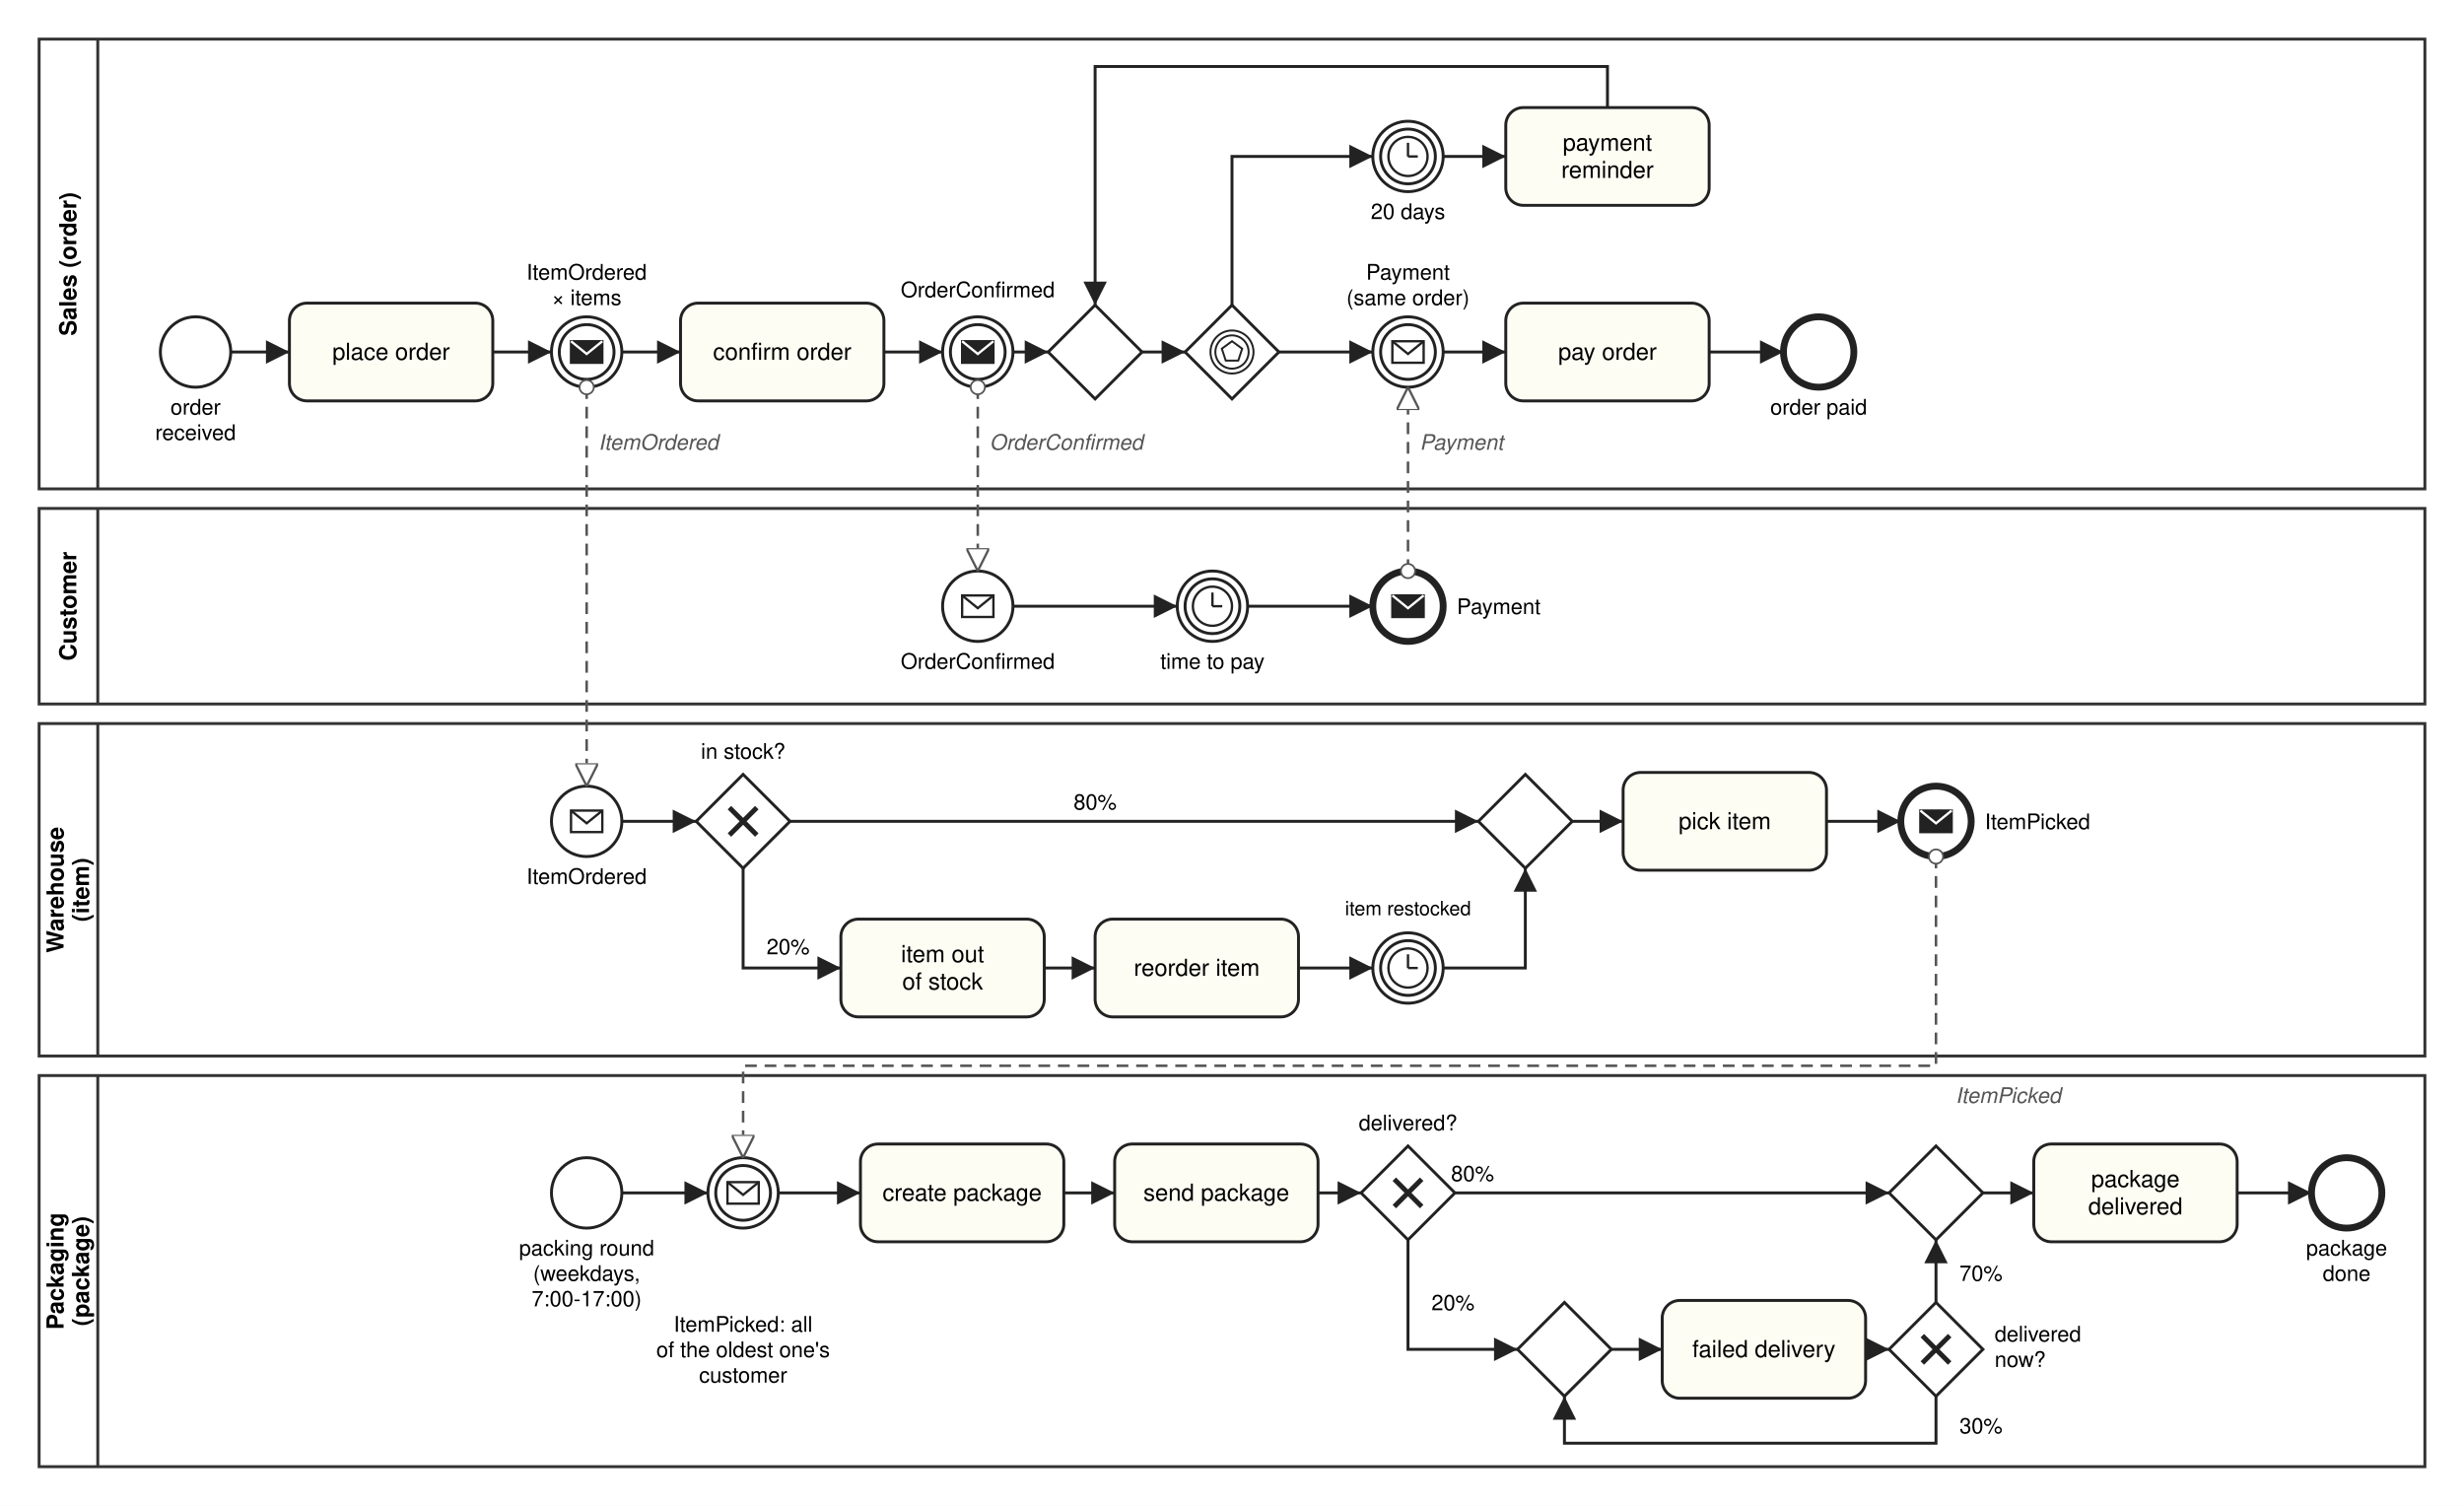
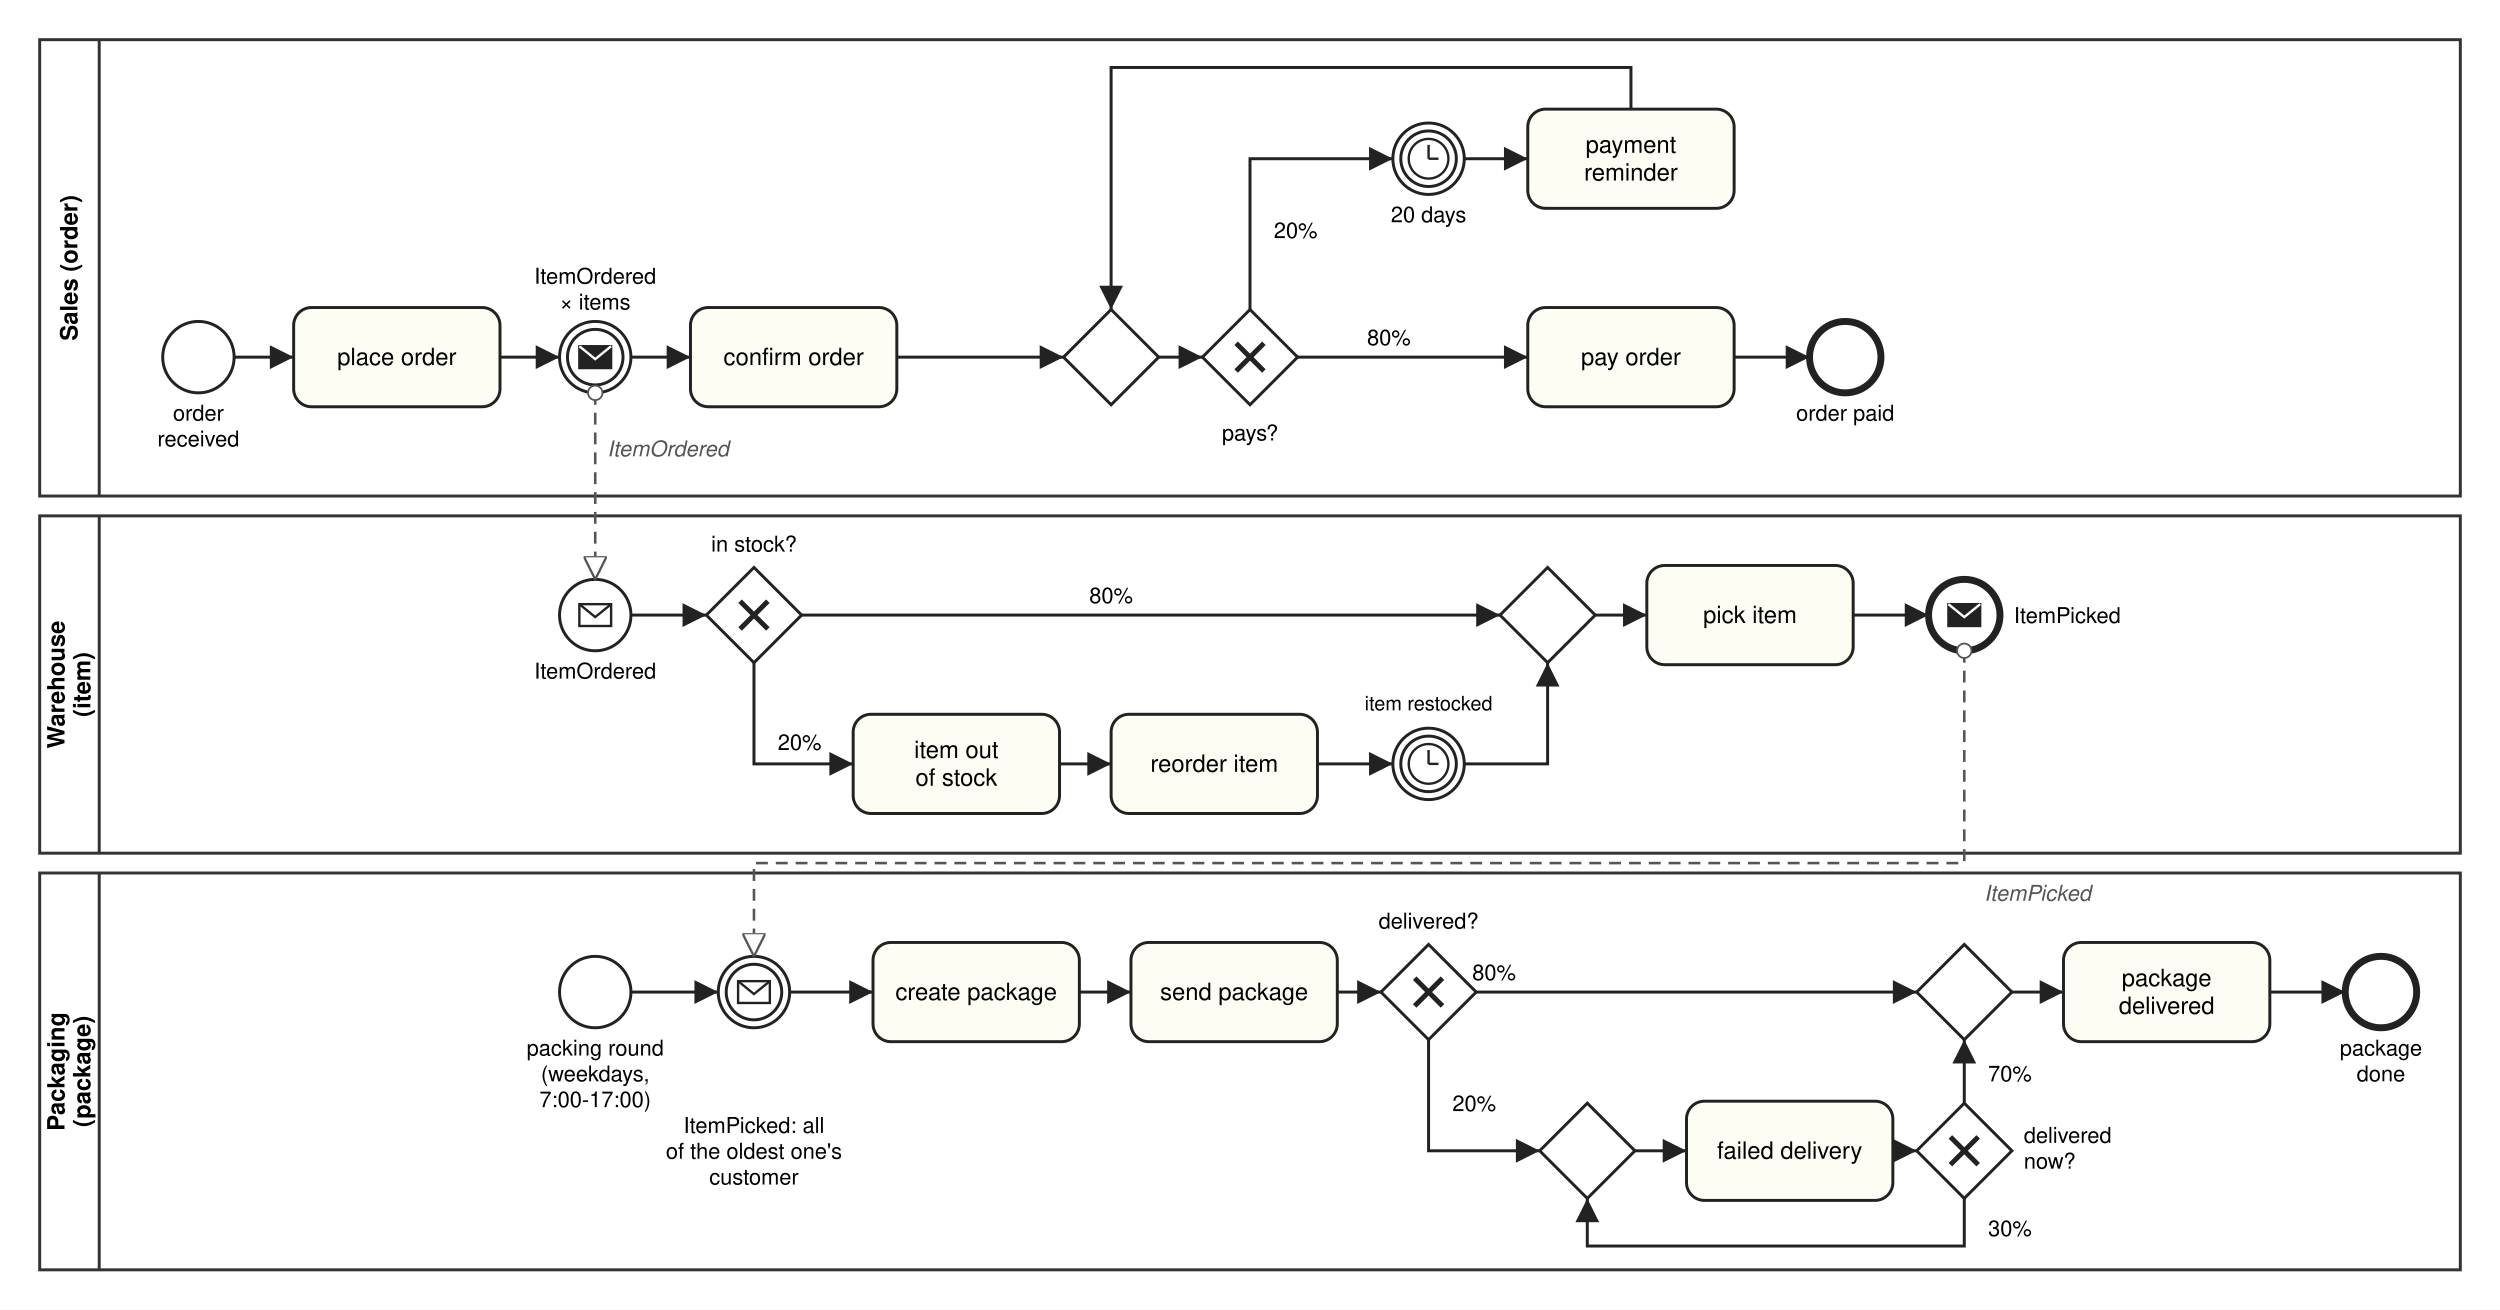
- <svg xmlns="http://www.w3.org/2000/svg" width="1260" height="770" viewBox="0 0 1260 770" font-family="Helvetica, Arial, sans-serif">
+ <svg xmlns="http://www.w3.org/2000/svg" width="1260" height="660" viewBox="0 0 1260 660" font-family="Helvetica, Arial, sans-serif">
  <defs>
    <marker id="seq" viewBox="0 0 10 10" refX="10" refY="5" markerWidth="8" markerHeight="8" orient="auto-start-reverse">
      <path d="M0,0 L10,5 L0,10 z" fill="#222" />
    </marker>
    <marker id="msgend" viewBox="0 0 10 10" refX="10" refY="5" markerWidth="9" markerHeight="9" orient="auto-start-reverse">
      <path d="M0,0 L10,5 L0,10 z" fill="#fff" stroke="#555" />
    </marker>
    <marker id="msgstart" viewBox="0 0 10 10" refX="5" refY="5" markerWidth="7" markerHeight="7">
      <circle cx="5" cy="5" r="4" fill="#fff" stroke="#555" />
    </marker>
  </defs>
-   <rect width="1260" height="770" fill="#fff" />
+   <rect width="1260" height="660" fill="#fff" />
  <rect x="20" y="20" width="1220" height="230" fill="#fff" stroke="#333" stroke-width="1.5" />
  <line x1="50" y1="20" x2="50" y2="250" stroke="#333" stroke-width="1.5" />
  <text x="39.0" y="135.0" font-size="12" font-weight="bold" text-anchor="middle" transform="rotate(-90 39.0 135.0)">Sales (order)</text>
-   <rect x="20" y="260" width="1220" height="100" fill="#fff" stroke="#333" stroke-width="1.5" />
-   <line x1="50" y1="260" x2="50" y2="360" stroke="#333" stroke-width="1.5" />
-   <text x="39.0" y="310.0" font-size="12" font-weight="bold" text-anchor="middle" transform="rotate(-90 39.0 310.0)">Customer</text>
-   <rect x="20" y="370" width="1220" height="170" fill="#fff" stroke="#333" stroke-width="1.5" />
-   <line x1="50" y1="370" x2="50" y2="540" stroke="#333" stroke-width="1.5" />
-   <text x="32.5" y="455.0" font-size="12" font-weight="bold" text-anchor="middle" transform="rotate(-90 32.5 455.0)">Warehouse</text>
-   <text x="45.5" y="455.0" font-size="12" font-weight="bold" text-anchor="middle" transform="rotate(-90 45.5 455.0)">(item)</text>
-   <rect x="20" y="550" width="1220" height="200" fill="#fff" stroke="#333" stroke-width="1.5" />
-   <line x1="50" y1="550" x2="50" y2="750" stroke="#333" stroke-width="1.5" />
-   <text x="32.5" y="650.0" font-size="12" font-weight="bold" text-anchor="middle" transform="rotate(-90 32.5 650.0)">Packaging</text>
-   <text x="45.5" y="650.0" font-size="12" font-weight="bold" text-anchor="middle" transform="rotate(-90 45.5 650.0)">(package)</text>
  <circle cx="100" cy="180" r="18" fill="#fff" stroke="#222" stroke-width="1.5" />
  <text x="100" y="212" font-size="11" text-anchor="middle">order</text>
  <text x="100" y="225" font-size="11" text-anchor="middle">received</text>
  <polyline points="118,180 148,180" fill="none" stroke="#222" stroke-width="1.5" marker-end="url(#seq)" />
  <rect x="148" y="155" width="104" height="50" rx="9" fill="#fdfdf3" stroke="#222" stroke-width="1.5" />
  <text x="200.0" y="184" font-size="12" text-anchor="middle">place order</text>
  <polyline points="252,180 282,180" fill="none" stroke="#222" stroke-width="1.5" marker-end="url(#seq)" />
  <circle cx="300" cy="180" r="18" fill="#fff" stroke="#222" stroke-width="1.5" />
  <circle cx="300" cy="180" r="14" fill="#fff" stroke="#222" stroke-width="1.5" />
  <rect x="292" y="174.5" width="16" height="11" fill="#222" stroke="#222" stroke-width="1.2" />
  <polyline points="292,174.5 300,181 308,174.5" fill="none" stroke="#fff" stroke-width="1.2" />
  <text x="300" y="143" font-size="11" text-anchor="middle">ItemOrdered</text>
  <text x="300" y="156" font-size="11" text-anchor="middle">× items</text>
  <polyline points="318,180 348,180" fill="none" stroke="#222" stroke-width="1.5" marker-end="url(#seq)" />
  <rect x="348" y="155" width="104" height="50" rx="9" fill="#fdfdf3" stroke="#222" stroke-width="1.5" />
  <text x="400.0" y="184" font-size="12" text-anchor="middle">confirm order</text>
-   <polyline points="452,180 482,180" fill="none" stroke="#222" stroke-width="1.5" marker-end="url(#seq)" />
-   <circle cx="500" cy="180" r="18" fill="#fff" stroke="#222" stroke-width="1.5" />
-   <circle cx="500" cy="180" r="14" fill="#fff" stroke="#222" stroke-width="1.5" />
-   <rect x="492" y="174.5" width="16" height="11" fill="#222" stroke="#222" stroke-width="1.2" />
-   <polyline points="492,174.5 500,181 508,174.5" fill="none" stroke="#fff" stroke-width="1.2" />
-   <text x="500" y="152" font-size="11" text-anchor="middle">OrderConfirmed</text>
-   <polyline points="518,180 536,180" fill="none" stroke="#222" stroke-width="1.5" marker-end="url(#seq)" />
+   <polyline points="452,180 536,180" fill="none" stroke="#222" stroke-width="1.5" marker-end="url(#seq)" />
  <polygon points="560,156 584,180 560,204 536,180" fill="#fff" stroke="#222" stroke-width="1.5" />
  <polyline points="584,180 606,180" fill="none" stroke="#222" stroke-width="1.5" marker-end="url(#seq)" />
  <polygon points="630,156 654,180 630,204 606,180" fill="#fff" stroke="#222" stroke-width="1.5" />
-   <circle cx="630" cy="180" r="11" fill="none" stroke="#222" stroke-width="1" />
-   <circle cx="630" cy="180" r="8.5" fill="none" stroke="#222" stroke-width="1" />
-   <polygon points="630,174.5 635.2,178.3 633.2,184.4 626.8,184.4 624.8,178.3" fill="none" stroke="#222" stroke-width="1" />
-   <polyline points="654,180 702,180" fill="none" stroke="#222" stroke-width="1.5" marker-end="url(#seq)" />
-   <circle cx="720" cy="180" r="18" fill="#fff" stroke="#222" stroke-width="1.5" />
-   <circle cx="720" cy="180" r="14" fill="#fff" stroke="#222" stroke-width="1.5" />
-   <rect x="712" y="174.5" width="16" height="11" fill="#fff" stroke="#222" stroke-width="1.2" />
-   <polyline points="712,174.5 720,181 728,174.5" fill="none" stroke="#222" stroke-width="1.2" />
-   <text x="720" y="143" font-size="11" text-anchor="middle">Payment</text>
-   <text x="720" y="156" font-size="11" text-anchor="middle">(same order)</text>
-   <polyline points="738,180 770,180" fill="none" stroke="#222" stroke-width="1.5" marker-end="url(#seq)" />
+   <line x1="623" y1="173" x2="637" y2="187" stroke="#222" stroke-width="2.5" />
+   <line x1="623" y1="187" x2="637" y2="173" stroke="#222" stroke-width="2.5" />
+   <text x="630" y="222" font-size="11" text-anchor="middle">pays?</text>
+   <text x="700" y="174" font-size="11" text-anchor="middle">80%</text>
+   <polyline points="654,180 770,180" fill="none" stroke="#222" stroke-width="1.5" marker-end="url(#seq)" />
  <rect x="770" y="155" width="104" height="50" rx="9" fill="#fdfdf3" stroke="#222" stroke-width="1.5" />
  <text x="822.0" y="184" font-size="12" text-anchor="middle">pay order</text>
  <polyline points="874,180 912,180" fill="none" stroke="#222" stroke-width="1.5" marker-end="url(#seq)" />
  <circle cx="930" cy="180" r="18" fill="#fff" stroke="#222" stroke-width="3.5" />
  <text x="930" y="212" font-size="11" text-anchor="middle">order paid</text>
  <polyline points="630,156 630,80 702,80" fill="none" stroke="#222" stroke-width="1.5" marker-end="url(#seq)" />
+   <text x="642" y="120" font-size="11" text-anchor="start">20%</text>
  <circle cx="720" cy="80" r="18" fill="#fff" stroke="#222" stroke-width="1.5" />
  <circle cx="720" cy="80" r="14" fill="#fff" stroke="#222" stroke-width="1.5" />
  <circle cx="720" cy="80" r="10" fill="#fff" stroke="#222" stroke-width="1.2" />
  <line x1="720" y1="80" x2="720" y2="73" stroke="#222" stroke-width="1.2" />
  <line x1="720" y1="80" x2="725" y2="80" stroke="#222" stroke-width="1.2" />
  <text x="720" y="112" font-size="11" text-anchor="middle">20 days</text>
  <polyline points="738,80 770,80" fill="none" stroke="#222" stroke-width="1.5" marker-end="url(#seq)" />
  <rect x="770" y="55" width="104" height="50" rx="9" fill="#fdfdf3" stroke="#222" stroke-width="1.5" />
  <text x="822.0" y="77" font-size="12" text-anchor="middle">payment</text>
  <text x="822.0" y="91" font-size="12" text-anchor="middle">reminder</text>
  <polyline points="822,55 822,34 560,34 560,156" fill="none" stroke="#222" stroke-width="1.5" marker-end="url(#seq)" />
-   <circle cx="500" cy="310" r="18" fill="#fff" stroke="#222" stroke-width="1.5" />
-   <rect x="492" y="304.5" width="16" height="11" fill="#fff" stroke="#222" stroke-width="1.2" />
-   <polyline points="492,304.5 500,311 508,304.5" fill="none" stroke="#222" stroke-width="1.2" />
-   <text x="500" y="342" font-size="11" text-anchor="middle">OrderConfirmed</text>
-   <polyline points="518,310 602,310" fill="none" stroke="#222" stroke-width="1.5" marker-end="url(#seq)" />
-   <circle cx="620" cy="310" r="18" fill="#fff" stroke="#222" stroke-width="1.5" />
-   <circle cx="620" cy="310" r="14" fill="#fff" stroke="#222" stroke-width="1.5" />
-   <circle cx="620" cy="310" r="10" fill="#fff" stroke="#222" stroke-width="1.2" />
-   <line x1="620" y1="310" x2="620" y2="303" stroke="#222" stroke-width="1.2" />
-   <line x1="620" y1="310" x2="625" y2="310" stroke="#222" stroke-width="1.2" />
-   <text x="620" y="342" font-size="11" text-anchor="middle">time to pay</text>
-   <polyline points="638,310 702,310" fill="none" stroke="#222" stroke-width="1.5" marker-end="url(#seq)" />
-   <circle cx="720" cy="310" r="18" fill="#fff" stroke="#222" stroke-width="3.5" />
-   <rect x="712" y="304.5" width="16" height="11" fill="#222" stroke="#222" stroke-width="1.2" />
-   <polyline points="712,304.5 720,311 728,304.5" fill="none" stroke="#fff" stroke-width="1.2" />
-   <text x="745" y="314" font-size="11" text-anchor="start">Payment</text>
-   <circle cx="300" cy="420" r="18" fill="#fff" stroke="#222" stroke-width="1.5" />
-   <rect x="292" y="414.5" width="16" height="11" fill="#fff" stroke="#222" stroke-width="1.2" />
-   <polyline points="292,414.5 300,421 308,414.5" fill="none" stroke="#222" stroke-width="1.2" />
-   <text x="300" y="452" font-size="11" text-anchor="middle">ItemOrdered</text>
-   <polyline points="318,420 356,420" fill="none" stroke="#222" stroke-width="1.5" marker-end="url(#seq)" />
-   <polygon points="380,396 404,420 380,444 356,420" fill="#fff" stroke="#222" stroke-width="1.5" />
-   <line x1="373" y1="413" x2="387" y2="427" stroke="#222" stroke-width="2.5" />
-   <line x1="373" y1="427" x2="387" y2="413" stroke="#222" stroke-width="2.5" />
-   <text x="380" y="388" font-size="11" text-anchor="middle">in stock?</text>
-   <text x="560" y="414" font-size="11" text-anchor="middle">80%</text>
-   <polyline points="404,420 756,420" fill="none" stroke="#222" stroke-width="1.5" marker-end="url(#seq)" />
-   <polyline points="380,444 380,495 430,495" fill="none" stroke="#222" stroke-width="1.5" marker-end="url(#seq)" />
-   <text x="392" y="488" font-size="11" text-anchor="start">20%</text>
-   <rect x="430" y="470" width="104" height="50" rx="9" fill="#fdfdf3" stroke="#222" stroke-width="1.5" />
-   <text x="482.0" y="492" font-size="12" text-anchor="middle">item out</text>
-   <text x="482.0" y="506" font-size="12" text-anchor="middle">of stock</text>
-   <polyline points="534,495 560,495" fill="none" stroke="#222" stroke-width="1.5" marker-end="url(#seq)" />
-   <rect x="560" y="470" width="104" height="50" rx="9" fill="#fdfdf3" stroke="#222" stroke-width="1.5" />
-   <text x="612.0" y="499" font-size="12" text-anchor="middle">reorder item</text>
-   <polyline points="664,495 702,495" fill="none" stroke="#222" stroke-width="1.5" marker-end="url(#seq)" />
-   <circle cx="720" cy="495" r="18" fill="#fff" stroke="#222" stroke-width="1.5" />
-   <circle cx="720" cy="495" r="14" fill="#fff" stroke="#222" stroke-width="1.5" />
-   <circle cx="720" cy="495" r="10" fill="#fff" stroke="#222" stroke-width="1.2" />
-   <line x1="720" y1="495" x2="720" y2="488" stroke="#222" stroke-width="1.2" />
-   <line x1="720" y1="495" x2="725" y2="495" stroke="#222" stroke-width="1.2" />
-   <text x="720" y="468" font-size="10" text-anchor="middle">item restocked</text>
-   <polyline points="738,495 780,495 780,444" fill="none" stroke="#222" stroke-width="1.5" marker-end="url(#seq)" />
-   <polygon points="780,396 804,420 780,444 756,420" fill="#fff" stroke="#222" stroke-width="1.5" />
-   <polyline points="804,420 830,420" fill="none" stroke="#222" stroke-width="1.5" marker-end="url(#seq)" />
-   <rect x="830" y="395" width="104" height="50" rx="9" fill="#fdfdf3" stroke="#222" stroke-width="1.5" />
-   <text x="882.0" y="424" font-size="12" text-anchor="middle">pick item</text>
-   <polyline points="934,420 972,420" fill="none" stroke="#222" stroke-width="1.5" marker-end="url(#seq)" />
-   <circle cx="990" cy="420" r="18" fill="#fff" stroke="#222" stroke-width="3.5" />
-   <rect x="982" y="414.5" width="16" height="11" fill="#222" stroke="#222" stroke-width="1.2" />
-   <polyline points="982,414.5 990,421 998,414.5" fill="none" stroke="#fff" stroke-width="1.2" />
-   <text x="1015" y="424" font-size="11" text-anchor="start">ItemPicked</text>
-   <circle cx="300" cy="610" r="18" fill="#fff" stroke="#222" stroke-width="1.5" />
-   <text x="300" y="642" font-size="11" text-anchor="middle">packing round</text>
-   <text x="300" y="655" font-size="11" text-anchor="middle">(weekdays,</text>
-   <text x="300" y="668" font-size="11" text-anchor="middle">7:00-17:00)</text>
-   <polyline points="318,610 362,610" fill="none" stroke="#222" stroke-width="1.5" marker-end="url(#seq)" />
-   <circle cx="380" cy="610" r="18" fill="#fff" stroke="#222" stroke-width="1.5" />
-   <circle cx="380" cy="610" r="14" fill="#fff" stroke="#222" stroke-width="1.5" />
-   <rect x="372" y="604.5" width="16" height="11" fill="#fff" stroke="#222" stroke-width="1.2" />
-   <polyline points="372,604.5 380,611 388,604.5" fill="none" stroke="#222" stroke-width="1.2" />
-   <text x="380" y="681" font-size="11" text-anchor="middle">ItemPicked: all</text>
-   <text x="380" y="694" font-size="11" text-anchor="middle">of the oldest one's</text>
-   <text x="380" y="707" font-size="11" text-anchor="middle">customer</text>
-   <polyline points="398,610 440,610" fill="none" stroke="#222" stroke-width="1.5" marker-end="url(#seq)" />
-   <rect x="440" y="585" width="104" height="50" rx="9" fill="#fdfdf3" stroke="#222" stroke-width="1.5" />
-   <text x="492.0" y="614" font-size="12" text-anchor="middle">create package</text>
-   <polyline points="544,610 570,610" fill="none" stroke="#222" stroke-width="1.5" marker-end="url(#seq)" />
-   <rect x="570" y="585" width="104" height="50" rx="9" fill="#fdfdf3" stroke="#222" stroke-width="1.5" />
-   <text x="622.0" y="614" font-size="12" text-anchor="middle">send package</text>
-   <polyline points="674,610 696,610" fill="none" stroke="#222" stroke-width="1.5" marker-end="url(#seq)" />
-   <polygon points="720,586 744,610 720,634 696,610" fill="#fff" stroke="#222" stroke-width="1.5" />
-   <line x1="713" y1="603" x2="727" y2="617" stroke="#222" stroke-width="2.5" />
-   <line x1="713" y1="617" x2="727" y2="603" stroke="#222" stroke-width="2.5" />
-   <text x="720" y="578" font-size="11" text-anchor="middle">delivered?</text>
-   <text x="742" y="604" font-size="11" text-anchor="start">80%</text>
-   <polyline points="744,610 966,610" fill="none" stroke="#222" stroke-width="1.5" marker-end="url(#seq)" />
-   <polygon points="990,586 1014,610 990,634 966,610" fill="#fff" stroke="#222" stroke-width="1.5" />
-   <polyline points="1014,610 1040,610" fill="none" stroke="#222" stroke-width="1.5" marker-end="url(#seq)" />
-   <rect x="1040" y="585" width="104" height="50" rx="9" fill="#fdfdf3" stroke="#222" stroke-width="1.5" />
-   <text x="1092.0" y="607" font-size="12" text-anchor="middle">package</text>
-   <text x="1092.0" y="621" font-size="12" text-anchor="middle">delivered</text>
-   <polyline points="1144,610 1182,610" fill="none" stroke="#222" stroke-width="1.5" marker-end="url(#seq)" />
-   <circle cx="1200" cy="610" r="18" fill="#fff" stroke="#222" stroke-width="3.5" />
-   <text x="1200" y="642" font-size="11" text-anchor="middle">package</text>
-   <text x="1200" y="655" font-size="11" text-anchor="middle">done</text>
-   <polyline points="720,634 720,690 776,690" fill="none" stroke="#222" stroke-width="1.5" marker-end="url(#seq)" />
-   <text x="732" y="670" font-size="11" text-anchor="start">20%</text>
-   <polygon points="800,666 824,690 800,714 776,690" fill="#fff" stroke="#222" stroke-width="1.5" />
-   <polyline points="824,690 850,690" fill="none" stroke="#222" stroke-width="1.5" marker-end="url(#seq)" />
-   <rect x="850" y="665" width="104" height="50" rx="9" fill="#fdfdf3" stroke="#222" stroke-width="1.5" />
-   <text x="902.0" y="694" font-size="12" text-anchor="middle">failed delivery</text>
-   <polyline points="954,690 966,690" fill="none" stroke="#222" stroke-width="1.5" marker-end="url(#seq)" />
-   <polygon points="990,666 1014,690 990,714 966,690" fill="#fff" stroke="#222" stroke-width="1.5" />
-   <line x1="983" y1="683" x2="997" y2="697" stroke="#222" stroke-width="2.5" />
-   <line x1="983" y1="697" x2="997" y2="683" stroke="#222" stroke-width="2.5" />
-   <text x="1020" y="686" font-size="11" text-anchor="start">delivered</text>
-   <text x="1020" y="699" font-size="11" text-anchor="start">now?</text>
-   <polyline points="990,666 990,634" fill="none" stroke="#222" stroke-width="1.5" marker-end="url(#seq)" />
-   <text x="1002" y="655" font-size="11" text-anchor="start">70%</text>
-   <polyline points="990,714 990,738 800,738 800,714" fill="none" stroke="#222" stroke-width="1.5" marker-end="url(#seq)" />
-   <text x="1002" y="733" font-size="11" text-anchor="start">30%</text>
-   <line x1="300" y1="198" x2="300" y2="402" stroke="#555" stroke-width="1.3" stroke-dasharray="6,4" marker-start="url(#msgstart)" marker-end="url(#msgend)" />
+   <g transform="translate(0,-110)">
+     <rect x="20" y="370" width="1220" height="170" fill="#fff" stroke="#333" stroke-width="1.5" />
+     <line x1="50" y1="370" x2="50" y2="540" stroke="#333" stroke-width="1.5" />
+     <text x="32.5" y="455.0" font-size="12" font-weight="bold" text-anchor="middle" transform="rotate(-90 32.5 455.0)">Warehouse</text>
+     <text x="45.5" y="455.0" font-size="12" font-weight="bold" text-anchor="middle" transform="rotate(-90 45.5 455.0)">(item)</text>
+     <rect x="20" y="550" width="1220" height="200" fill="#fff" stroke="#333" stroke-width="1.5" />
+     <line x1="50" y1="550" x2="50" y2="750" stroke="#333" stroke-width="1.5" />
+     <text x="32.5" y="650.0" font-size="12" font-weight="bold" text-anchor="middle" transform="rotate(-90 32.5 650.0)">Packaging</text>
+     <text x="45.5" y="650.0" font-size="12" font-weight="bold" text-anchor="middle" transform="rotate(-90 45.5 650.0)">(package)</text>
+     <circle cx="300" cy="420" r="18" fill="#fff" stroke="#222" stroke-width="1.5" />
+     <rect x="292" y="414.5" width="16" height="11" fill="#fff" stroke="#222" stroke-width="1.2" />
+     <polyline points="292,414.5 300,421 308,414.5" fill="none" stroke="#222" stroke-width="1.2" />
+     <text x="300" y="452" font-size="11" text-anchor="middle">ItemOrdered</text>
+     <polyline points="318,420 356,420" fill="none" stroke="#222" stroke-width="1.5" marker-end="url(#seq)" />
+     <polygon points="380,396 404,420 380,444 356,420" fill="#fff" stroke="#222" stroke-width="1.5" />
+     <line x1="373" y1="413" x2="387" y2="427" stroke="#222" stroke-width="2.5" />
+     <line x1="373" y1="427" x2="387" y2="413" stroke="#222" stroke-width="2.5" />
+     <text x="380" y="388" font-size="11" text-anchor="middle">in stock?</text>
+     <text x="560" y="414" font-size="11" text-anchor="middle">80%</text>
+     <polyline points="404,420 756,420" fill="none" stroke="#222" stroke-width="1.5" marker-end="url(#seq)" />
+     <polyline points="380,444 380,495 430,495" fill="none" stroke="#222" stroke-width="1.5" marker-end="url(#seq)" />
+     <text x="392" y="488" font-size="11" text-anchor="start">20%</text>
+     <rect x="430" y="470" width="104" height="50" rx="9" fill="#fdfdf3" stroke="#222" stroke-width="1.5" />
+     <text x="482.0" y="492" font-size="12" text-anchor="middle">item out</text>
+     <text x="482.0" y="506" font-size="12" text-anchor="middle">of stock</text>
+     <polyline points="534,495 560,495" fill="none" stroke="#222" stroke-width="1.5" marker-end="url(#seq)" />
+     <rect x="560" y="470" width="104" height="50" rx="9" fill="#fdfdf3" stroke="#222" stroke-width="1.5" />
+     <text x="612.0" y="499" font-size="12" text-anchor="middle">reorder item</text>
+     <polyline points="664,495 702,495" fill="none" stroke="#222" stroke-width="1.5" marker-end="url(#seq)" />
+     <circle cx="720" cy="495" r="18" fill="#fff" stroke="#222" stroke-width="1.5" />
+     <circle cx="720" cy="495" r="14" fill="#fff" stroke="#222" stroke-width="1.5" />
+     <circle cx="720" cy="495" r="10" fill="#fff" stroke="#222" stroke-width="1.2" />
+     <line x1="720" y1="495" x2="720" y2="488" stroke="#222" stroke-width="1.2" />
+     <line x1="720" y1="495" x2="725" y2="495" stroke="#222" stroke-width="1.2" />
+     <text x="720" y="468" font-size="10" text-anchor="middle">item restocked</text>
+     <polyline points="738,495 780,495 780,444" fill="none" stroke="#222" stroke-width="1.5" marker-end="url(#seq)" />
+     <polygon points="780,396 804,420 780,444 756,420" fill="#fff" stroke="#222" stroke-width="1.5" />
+     <polyline points="804,420 830,420" fill="none" stroke="#222" stroke-width="1.5" marker-end="url(#seq)" />
+     <rect x="830" y="395" width="104" height="50" rx="9" fill="#fdfdf3" stroke="#222" stroke-width="1.5" />
+     <text x="882.0" y="424" font-size="12" text-anchor="middle">pick item</text>
+     <polyline points="934,420 972,420" fill="none" stroke="#222" stroke-width="1.5" marker-end="url(#seq)" />
+     <circle cx="990" cy="420" r="18" fill="#fff" stroke="#222" stroke-width="3.5" />
+     <rect x="982" y="414.5" width="16" height="11" fill="#222" stroke="#222" stroke-width="1.2" />
+     <polyline points="982,414.5 990,421 998,414.5" fill="none" stroke="#fff" stroke-width="1.2" />
+     <text x="1015" y="424" font-size="11" text-anchor="start">ItemPicked</text>
+     <circle cx="300" cy="610" r="18" fill="#fff" stroke="#222" stroke-width="1.5" />
+     <text x="300" y="642" font-size="11" text-anchor="middle">packing round</text>
+     <text x="300" y="655" font-size="11" text-anchor="middle">(weekdays,</text>
+     <text x="300" y="668" font-size="11" text-anchor="middle">7:00-17:00)</text>
+     <polyline points="318,610 362,610" fill="none" stroke="#222" stroke-width="1.5" marker-end="url(#seq)" />
+     <circle cx="380" cy="610" r="18" fill="#fff" stroke="#222" stroke-width="1.5" />
+     <circle cx="380" cy="610" r="14" fill="#fff" stroke="#222" stroke-width="1.5" />
+     <rect x="372" y="604.5" width="16" height="11" fill="#fff" stroke="#222" stroke-width="1.2" />
+     <polyline points="372,604.5 380,611 388,604.5" fill="none" stroke="#222" stroke-width="1.2" />
+     <text x="380" y="681" font-size="11" text-anchor="middle">ItemPicked: all</text>
+     <text x="380" y="694" font-size="11" text-anchor="middle">of the oldest one's</text>
+     <text x="380" y="707" font-size="11" text-anchor="middle">customer</text>
+     <polyline points="398,610 440,610" fill="none" stroke="#222" stroke-width="1.5" marker-end="url(#seq)" />
+     <rect x="440" y="585" width="104" height="50" rx="9" fill="#fdfdf3" stroke="#222" stroke-width="1.5" />
+     <text x="492.0" y="614" font-size="12" text-anchor="middle">create package</text>
+     <polyline points="544,610 570,610" fill="none" stroke="#222" stroke-width="1.5" marker-end="url(#seq)" />
+     <rect x="570" y="585" width="104" height="50" rx="9" fill="#fdfdf3" stroke="#222" stroke-width="1.5" />
+     <text x="622.0" y="614" font-size="12" text-anchor="middle">send package</text>
+     <polyline points="674,610 696,610" fill="none" stroke="#222" stroke-width="1.5" marker-end="url(#seq)" />
+     <polygon points="720,586 744,610 720,634 696,610" fill="#fff" stroke="#222" stroke-width="1.5" />
+     <line x1="713" y1="603" x2="727" y2="617" stroke="#222" stroke-width="2.5" />
+     <line x1="713" y1="617" x2="727" y2="603" stroke="#222" stroke-width="2.5" />
+     <text x="720" y="578" font-size="11" text-anchor="middle">delivered?</text>
+     <text x="742" y="604" font-size="11" text-anchor="start">80%</text>
+     <polyline points="744,610 966,610" fill="none" stroke="#222" stroke-width="1.5" marker-end="url(#seq)" />
+     <polygon points="990,586 1014,610 990,634 966,610" fill="#fff" stroke="#222" stroke-width="1.5" />
+     <polyline points="1014,610 1040,610" fill="none" stroke="#222" stroke-width="1.5" marker-end="url(#seq)" />
+     <rect x="1040" y="585" width="104" height="50" rx="9" fill="#fdfdf3" stroke="#222" stroke-width="1.5" />
+     <text x="1092.0" y="607" font-size="12" text-anchor="middle">package</text>
+     <text x="1092.0" y="621" font-size="12" text-anchor="middle">delivered</text>
+     <polyline points="1144,610 1182,610" fill="none" stroke="#222" stroke-width="1.5" marker-end="url(#seq)" />
+     <circle cx="1200" cy="610" r="18" fill="#fff" stroke="#222" stroke-width="3.5" />
+     <text x="1200" y="642" font-size="11" text-anchor="middle">package</text>
+     <text x="1200" y="655" font-size="11" text-anchor="middle">done</text>
+     <polyline points="720,634 720,690 776,690" fill="none" stroke="#222" stroke-width="1.5" marker-end="url(#seq)" />
+     <text x="732" y="670" font-size="11" text-anchor="start">20%</text>
+     <polygon points="800,666 824,690 800,714 776,690" fill="#fff" stroke="#222" stroke-width="1.5" />
+     <polyline points="824,690 850,690" fill="none" stroke="#222" stroke-width="1.5" marker-end="url(#seq)" />
+     <rect x="850" y="665" width="104" height="50" rx="9" fill="#fdfdf3" stroke="#222" stroke-width="1.5" />
+     <text x="902.0" y="694" font-size="12" text-anchor="middle">failed delivery</text>
+     <polyline points="954,690 966,690" fill="none" stroke="#222" stroke-width="1.5" marker-end="url(#seq)" />
+     <polygon points="990,666 1014,690 990,714 966,690" fill="#fff" stroke="#222" stroke-width="1.5" />
+     <line x1="983" y1="683" x2="997" y2="697" stroke="#222" stroke-width="2.5" />
+     <line x1="983" y1="697" x2="997" y2="683" stroke="#222" stroke-width="2.5" />
+     <text x="1020" y="686" font-size="11" text-anchor="start">delivered</text>
+     <text x="1020" y="699" font-size="11" text-anchor="start">now?</text>
+     <polyline points="990,666 990,634" fill="none" stroke="#222" stroke-width="1.5" marker-end="url(#seq)" />
+     <text x="1002" y="655" font-size="11" text-anchor="start">70%</text>
+     <polyline points="990,714 990,738 800,738 800,714" fill="none" stroke="#222" stroke-width="1.5" marker-end="url(#seq)" />
+     <text x="1002" y="733" font-size="11" text-anchor="start">30%</text>
+     <text x="1000" y="564" font-size="11" font-style="italic" fill="#555">ItemPicked</text>
+     <polyline points="990,438 990,545 380,545 380,592" fill="none" stroke="#555" stroke-width="1.3" stroke-dasharray="6,4" marker-start="url(#msgstart)" marker-end="url(#msgend)" />
+   </g>
+   <line x1="300" y1="198" x2="300" y2="292" stroke="#555" stroke-width="1.3" stroke-dasharray="6,4" marker-start="url(#msgstart)" marker-end="url(#msgend)" />
  <text x="306" y="230" font-size="11" font-style="italic" fill="#555">ItemOrdered</text>
-   <line x1="500" y1="198" x2="500" y2="292" stroke="#555" stroke-width="1.3" stroke-dasharray="6,4" marker-start="url(#msgstart)" marker-end="url(#msgend)" />
-   <text x="506" y="230" font-size="11" font-style="italic" fill="#555">OrderConfirmed</text>
-   <line x1="720" y1="292" x2="720" y2="198" stroke="#555" stroke-width="1.3" stroke-dasharray="6,4" marker-start="url(#msgstart)" marker-end="url(#msgend)" />
-   <text x="726" y="230" font-size="11" font-style="italic" fill="#555">Payment</text>
-   <text x="1000" y="564" font-size="11" font-style="italic" fill="#555">ItemPicked</text>
-   <polyline points="990,438 990,545 380,545 380,592" fill="none" stroke="#555" stroke-width="1.3" stroke-dasharray="6,4" marker-start="url(#msgstart)" marker-end="url(#msgend)" />
</svg>
